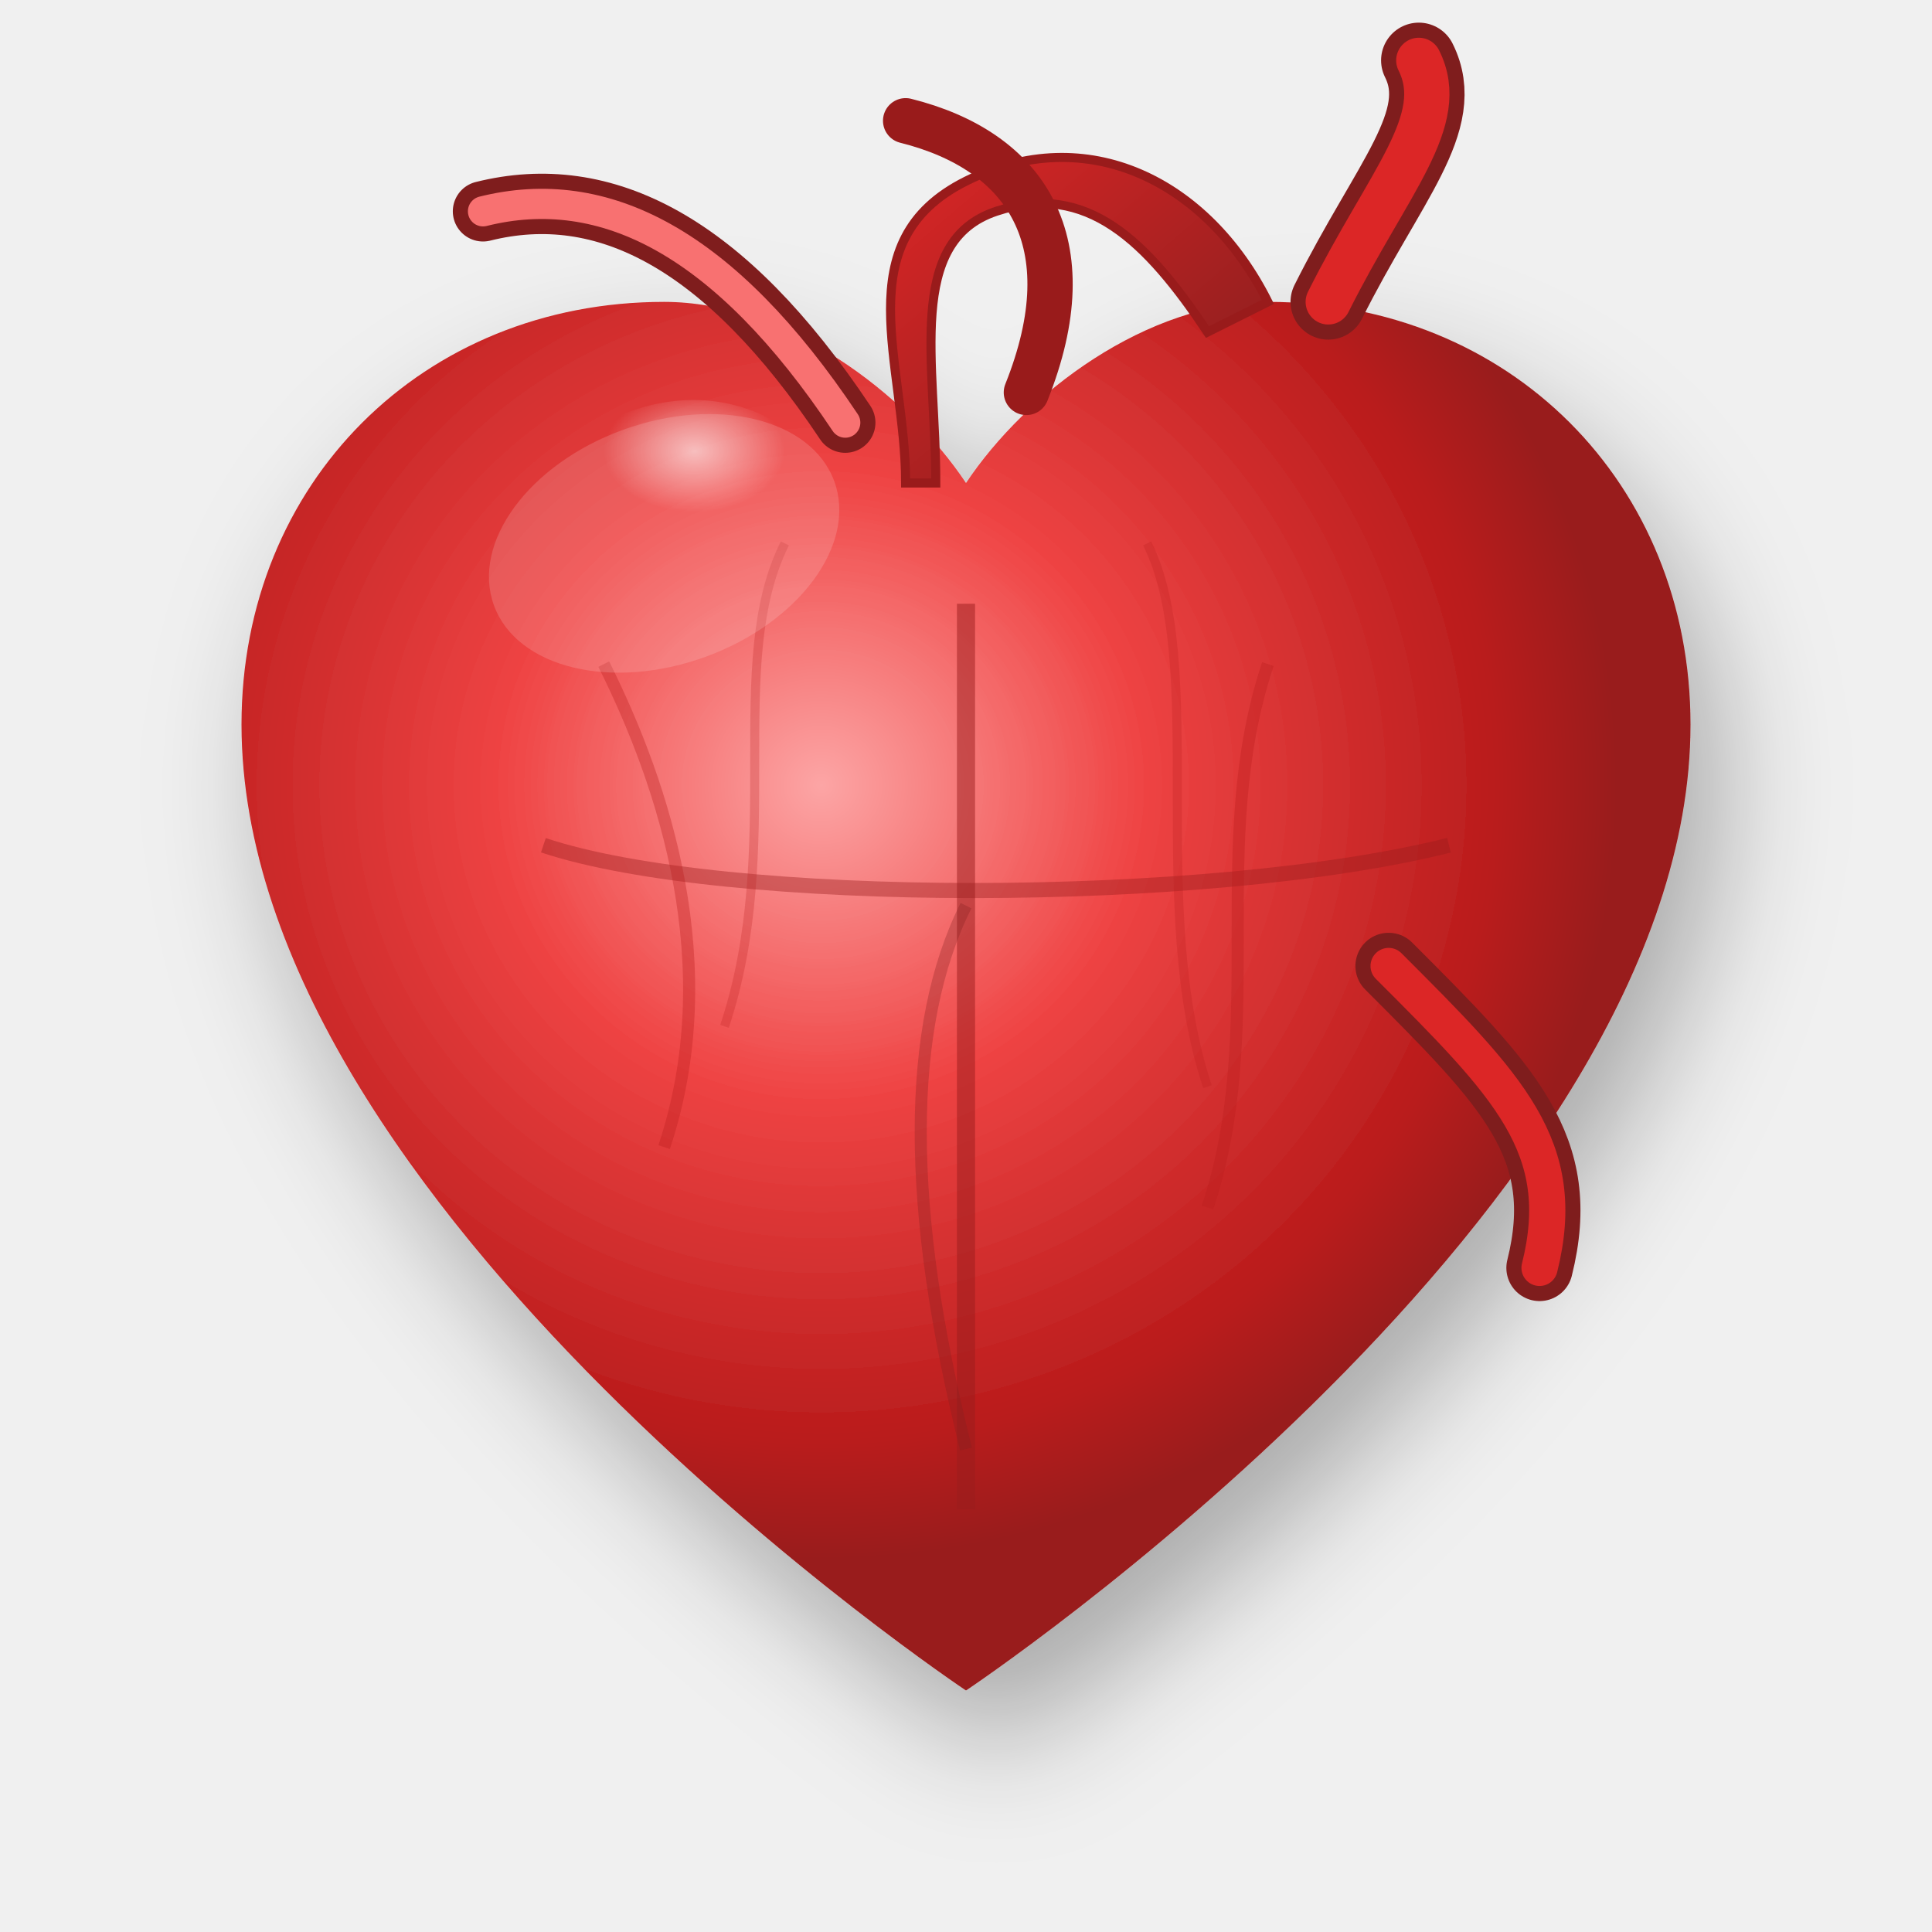
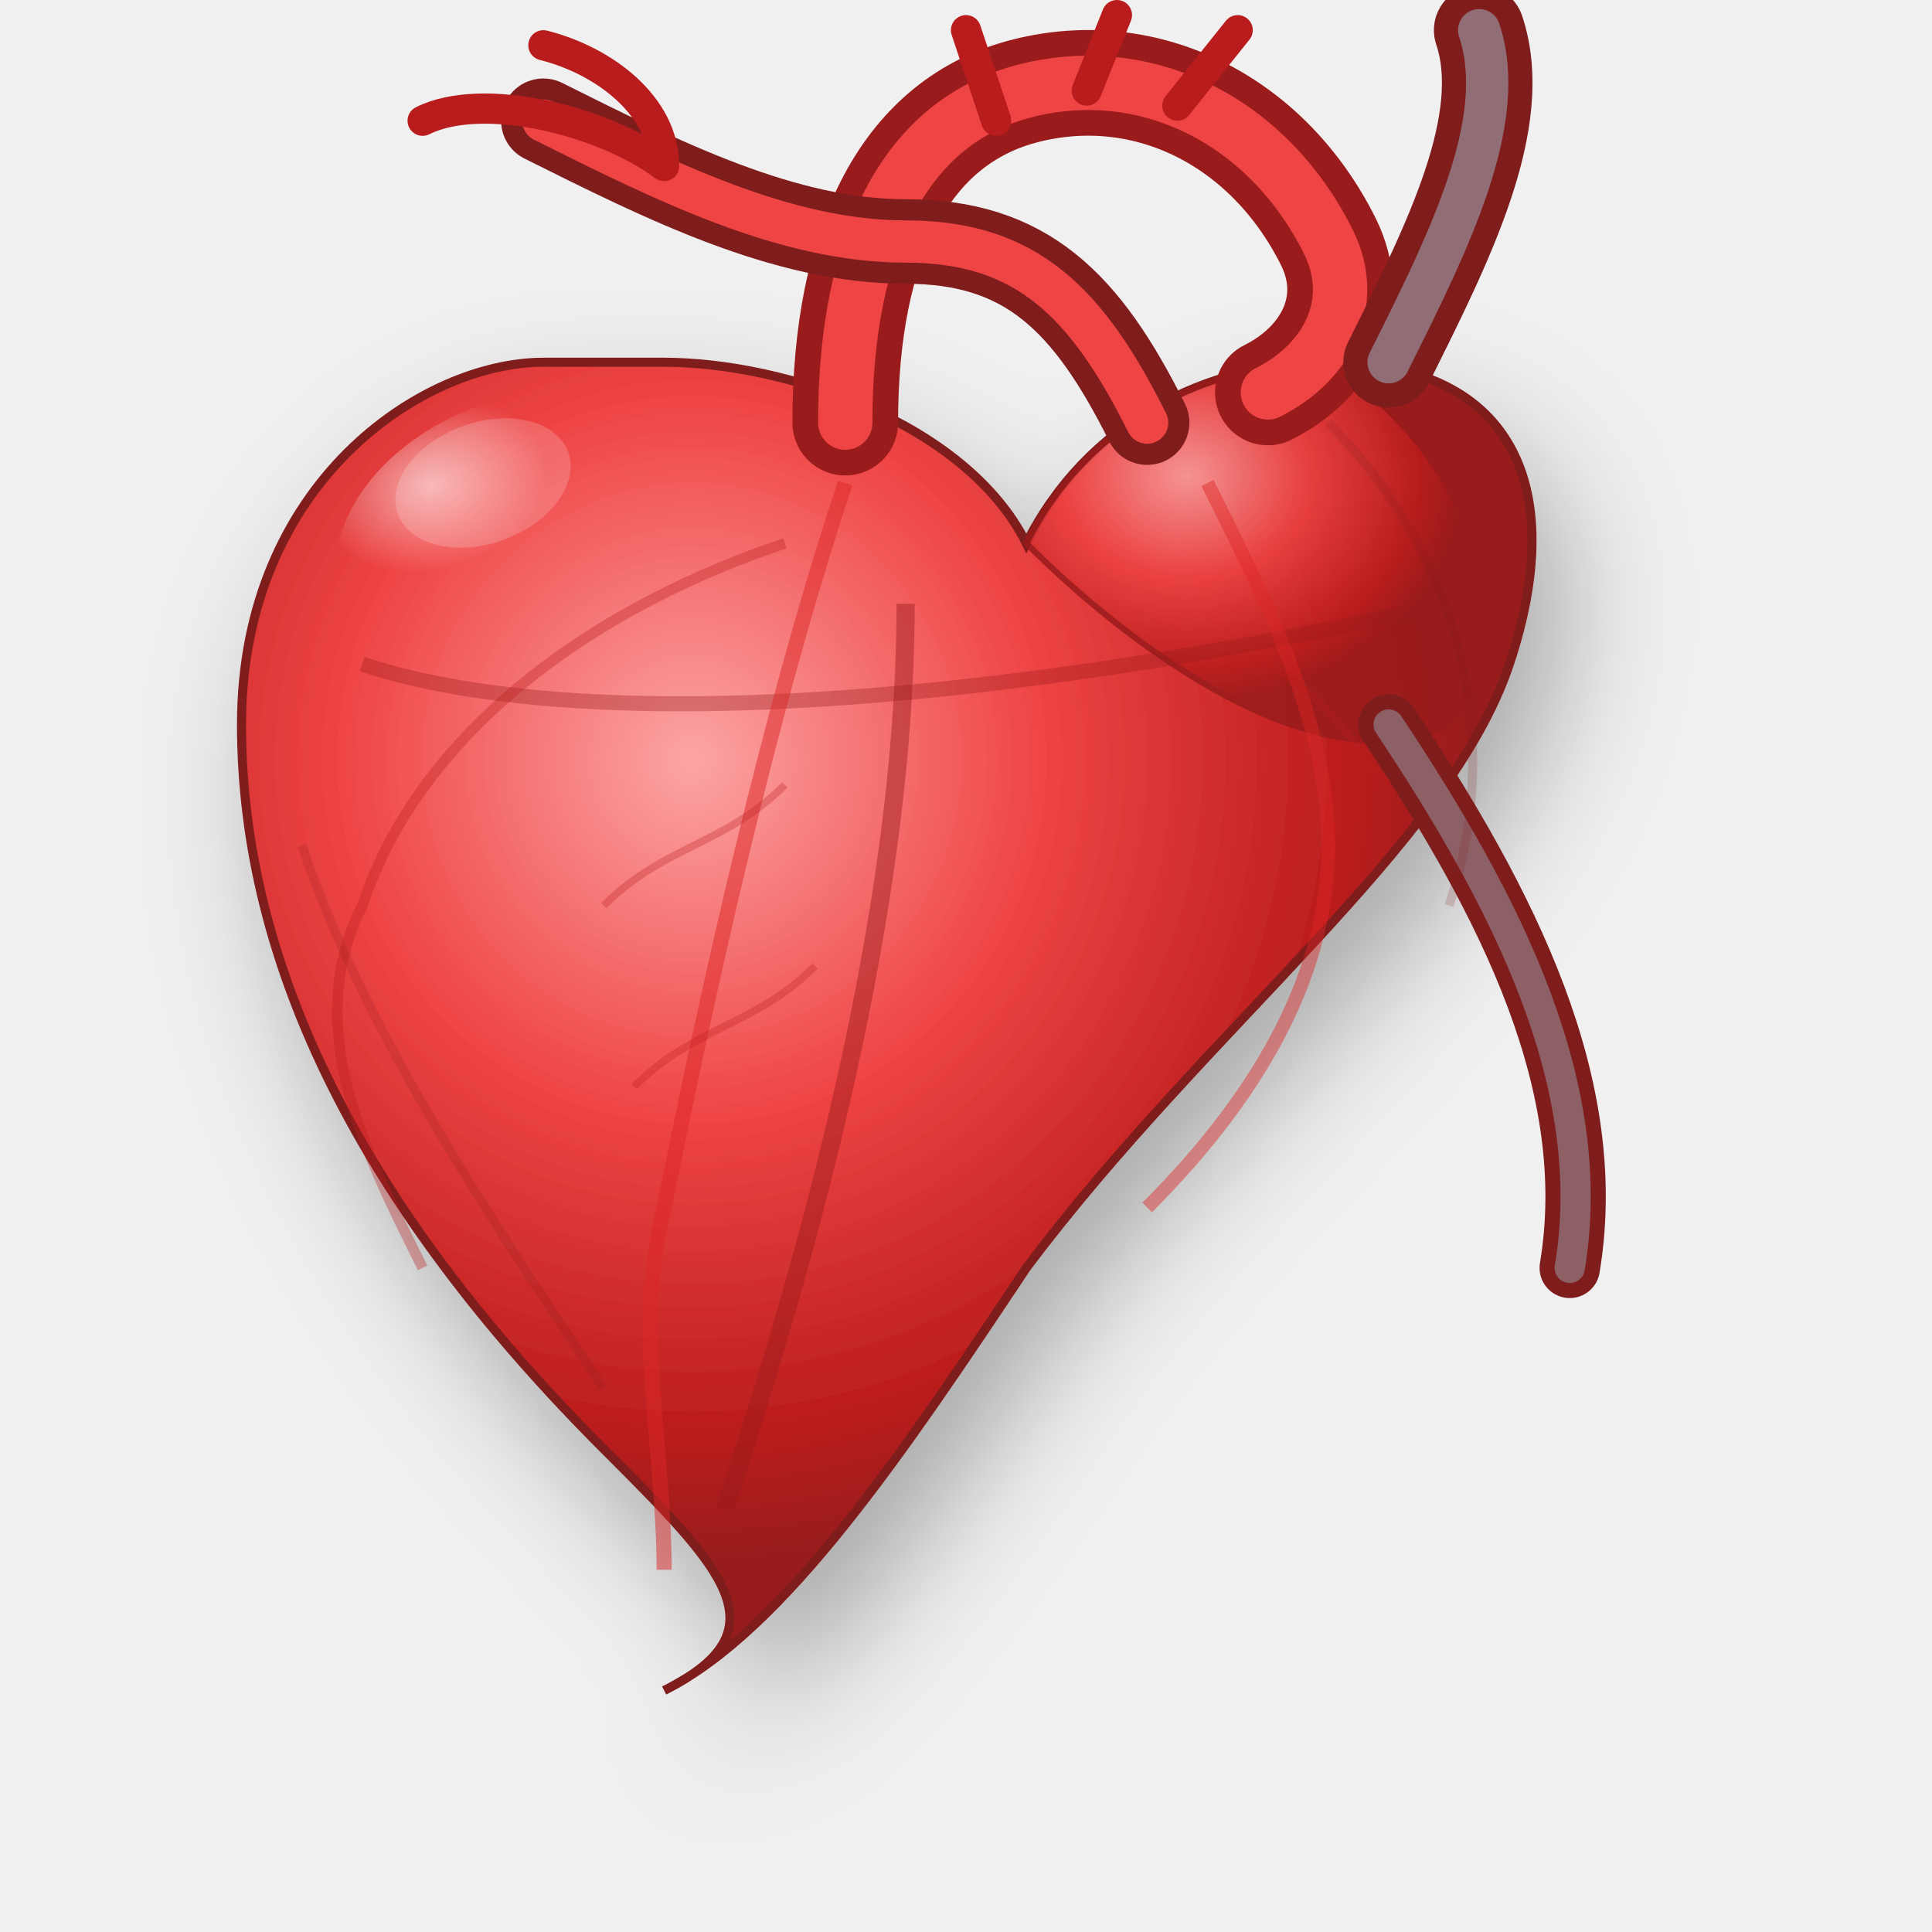
<svg xmlns="http://www.w3.org/2000/svg" viewBox="0 0 64 64" class="organ-icon">
  <defs>
-     <filter id="heartShadow" x="-10%" y="-10%" width="130%" height="140%">
-       <feDropShadow dx="1" dy="2" stdDeviation="2" flood-color="#000" flood-opacity="0.3" />
+     <filter id="s" x="-10%" y="-10%" width="130%" height="140%">
+       <feDropShadow dx="1" dy="2" stdDeviation="2" flood-color="#000" flood-opacity=".3" />
    </filter>
-     <radialGradient id="heartGrad" cx="40%" cy="35%" r="55%">
+     <radialGradient id="g" cx="35%" cy="30%" r="60%">
      <stop offset="0%" stop-color="#FCA5A5" />
-       <stop offset="40%" stop-color="#EF4444" />
+       <stop offset="45%" stop-color="#EF4444" />
      <stop offset="85%" stop-color="#B91C1C" />
      <stop offset="100%" stop-color="#991B1B" />
    </radialGradient>
-     <radialGradient id="heartHighlight" cx="30%" cy="25%" r="30%">
-       <stop offset="0%" stop-color="#fff" stop-opacity="0.6" />
+     <radialGradient id="h" cx="28%" cy="22%" r="28%">
+       <stop offset="0%" stop-color="#fff" stop-opacity=".55" />
      <stop offset="100%" stop-color="#fff" stop-opacity="0" />
    </radialGradient>
-     <linearGradient id="heartVesselGrad" x1="0" y1="0" x2="0" y2="1">
-       <stop offset="0%" stop-color="#EF4444" />
-       <stop offset="100%" stop-color="#991B1B" />
-     </linearGradient>
-     <linearGradient id="aortaGrad" x1="0" y1="0" x2="1" y2="1">
-       <stop offset="0%" stop-color="#DC2626" />
-       <stop offset="100%" stop-color="#7F1D1D" />
-     </linearGradient>
  </defs>
-   <path d="M32 56 C32 56 8 40 8 24 C8 16 14 10 22 10 C26 10 30 13 32 16 C34 13 38 10 42 10 C50 10 56 16 56 24 C56 40 32 56 32 56Z" fill="url(#heartGrad)" filter="url(#heartShadow)" />
-   <path d="M30 16 C30 12 28 8 32 6 C36 4 40 6 42 10 L40 11 C38 8 36 6 33 7 C30 8 31 12 31 16Z" fill="url(#aortaGrad)" stroke="#991B1B" stroke-width="0.3" />
-   <path d="M44 10 C46 6 48 4 47 2" fill="none" stroke="#7F1D1D" stroke-width="2.5" stroke-linecap="round" />
-   <path d="M44 10 C46 6 48 4 47 2" fill="none" stroke="#DC2626" stroke-width="1.5" stroke-linecap="round" />
-   <path d="M46 32 C50 36 52 38 51 42" fill="none" stroke="#7F1D1D" stroke-width="2.2" stroke-linecap="round" />
-   <path d="M46 32 C50 36 52 38 51 42" fill="none" stroke="#DC2626" stroke-width="1.2" stroke-linecap="round" />
-   <path d="M28 14 C24 8 20 6 16 7" fill="none" stroke="#7F1D1D" stroke-width="2" stroke-linecap="round" />
-   <path d="M28 14 C24 8 20 6 16 7" fill="none" stroke="#F87171" stroke-width="1" stroke-linecap="round" />
-   <path d="M34 13 C36 8 34 5 30 4" fill="none" stroke="#991B1B" stroke-width="1.5" stroke-linecap="round" />
-   <path d="M32 20 L32 50" fill="none" stroke="#991B1B" stroke-width="0.6" opacity="0.5" />
-   <path d="M18 28 C24 30 40 30 48 28" fill="none" stroke="#991B1B" stroke-width="0.5" opacity="0.4" />
-   <path d="M32 30 C30 34 30 40 32 48" fill="none" stroke="#7F1D1D" stroke-width="0.4" opacity="0.3" />
-   <path d="M20 22 C22 26 24 32 22 38" fill="none" stroke="#B91C1C" stroke-width="0.4" opacity="0.35" />
-   <path d="M42 22 C40 28 42 34 40 40" fill="none" stroke="#B91C1C" stroke-width="0.4" opacity="0.35" />
-   <path d="M26 18 C24 22 26 28 24 34" fill="none" stroke="#B91C1C" stroke-width="0.3" opacity="0.25" />
-   <path d="M38 18 C40 22 38 30 40 36" fill="none" stroke="#B91C1C" stroke-width="0.3" opacity="0.25" />
-   <path d="M20 14 C24 12 28 14 30 20 C26 18 22 16 20 18Z" fill="url(#heartHighlight)" />
-   <ellipse cx="22" cy="18" rx="6" ry="4" fill="white" opacity="0.15" transform="rotate(-20 22 18)" />
+   <path d="M18 12C14 12 8 16 8 24C8 32 12 40 20 48C24 52 26 54 22 56C26 54 30 48 34 42C40 34 48 28 50 22C52 16 50 12 44 12C40 12 36 14 34 18C32 14 26 12 22 12Z" fill="url(#g)" filter="url(#s)" stroke="#7F1D1D" stroke-width=".3" />
+   <path d="M34 18C38 22 44 26 48 24C50 22 50 16 44 12C40 12 36 14 34 18Z" fill="url(#g)" stroke="#991B1B" stroke-width=".2" opacity=".85" />
+   <path d="M28 14C28 8 30 4 34 3C38 2 42 4 44 8C45 10 44 12 42 13" fill="none" stroke="#991B1B" stroke-width="3.5" stroke-linecap="round" />
+   <path d="M28 14C28 8 30 4 34 3C38 2 42 4 44 8C45 10 44 12 42 13" fill="none" stroke="#EF4444" stroke-width="1.8" stroke-linecap="round" />
+   <path d="M33 4L32 1M36 3L37 .5M39 3.5L41 1" fill="none" stroke="#B91C1C" stroke-width="1" stroke-linecap="round" />
+   <path d="M38 14C36 10 34 8 30 8C26 8 22 6 18 4" fill="none" stroke="#7F1D1D" stroke-width="2.8" stroke-linecap="round" />
+   <path d="M38 14C36 10 34 8 30 8C26 8 22 6 18 4" fill="none" stroke="#EF4444" stroke-width="1.4" stroke-linecap="round" />
+   <path d="M22 5.5C20 4 16 3 14 4M22 5.5C22 3.5 20 2 18 1.5" fill="none" stroke="#B91C1C" stroke-width="1" stroke-linecap="round" />
+   <path d="M46 12C48 8 50 4 49 1" fill="none" stroke="#7F1D1D" stroke-width="3" stroke-linecap="round" />
+   <path d="M46 12C48 8 50 4 49 1" fill="none" stroke="#9CA3AF" stroke-width="1.4" stroke-linecap="round" opacity=".6" />
+   <path d="M46 24C50 30 53 36 52 42" fill="none" stroke="#7F1D1D" stroke-width="2" stroke-linecap="round" />
+   <path d="M46 24C50 30 53 36 52 42" fill="none" stroke="#9CA3AF" stroke-width="1" stroke-linecap="round" opacity=".5" />
+   <path d="M30 20C30 28 28 38 24 50" fill="none" stroke="#991B1B" stroke-width=".6" opacity=".45" />
+   <path d="M12 22C18 24 30 24 48 20" fill="none" stroke="#991B1B" stroke-width=".5" opacity=".35" />
+   <path d="M28 16C26 22 24 30 22 40C21 44 22 48 22 52" fill="none" stroke="#DC2626" stroke-width=".5" opacity=".5" />
+   <path d="M40 16C42 20 44 24 44 28C44 32 42 36 38 40" fill="none" stroke="#DC2626" stroke-width=".45" opacity=".45" />
+   <path d="M26 18C20 20 14 24 12 30C10 34 12 38 14 42" fill="none" stroke="#B91C1C" stroke-width=".35" opacity=".35" />
+   <path d="M26 26C24 28 22 28 20 30M27 32C25 34 23 34 21 36M42 22C44 23 45 25 46 26" fill="none" stroke="#B91C1C" stroke-width=".25" opacity=".3" />
+   <ellipse cx="18" cy="18" rx="7" ry="5" fill="url(#h)" transform="rotate(-15 18 18)" />
+   <ellipse cx="16" cy="16" rx="3" ry="2" fill="#fff" opacity=".18" transform="rotate(-20 16 16)" />
+   <path d="M44 14C48 18 50 24 48 30M10 28C12 34 16 40 20 46" fill="none" stroke="#7F1D1D" stroke-width=".3" opacity=".18" />
</svg>
